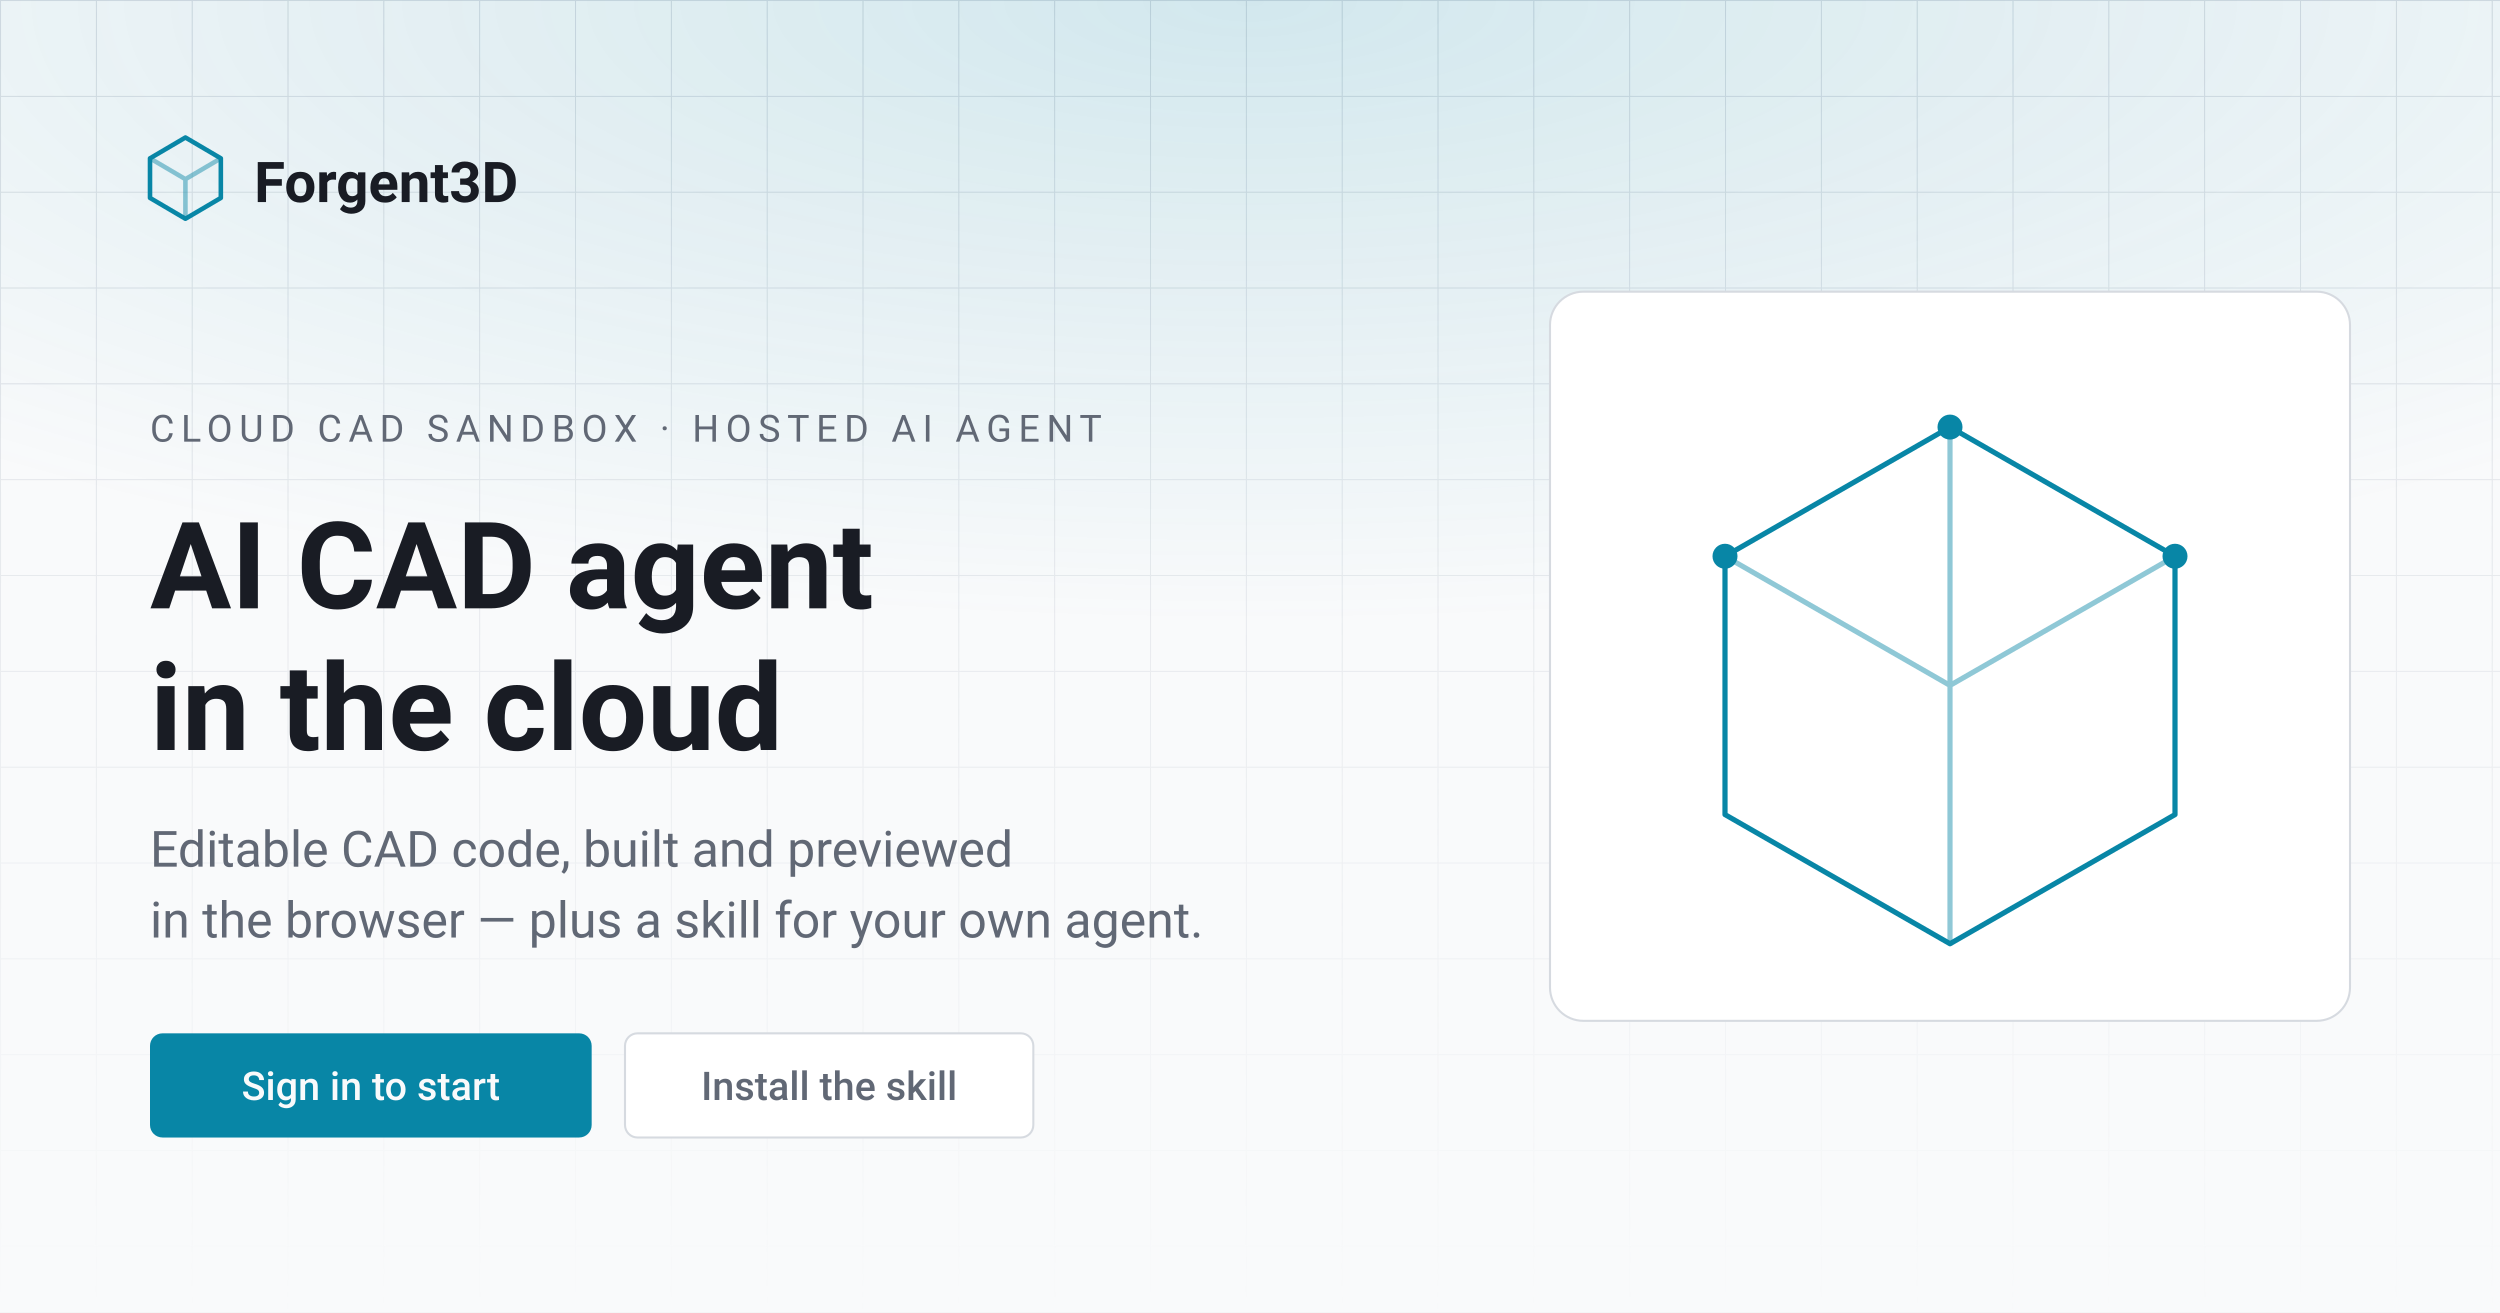
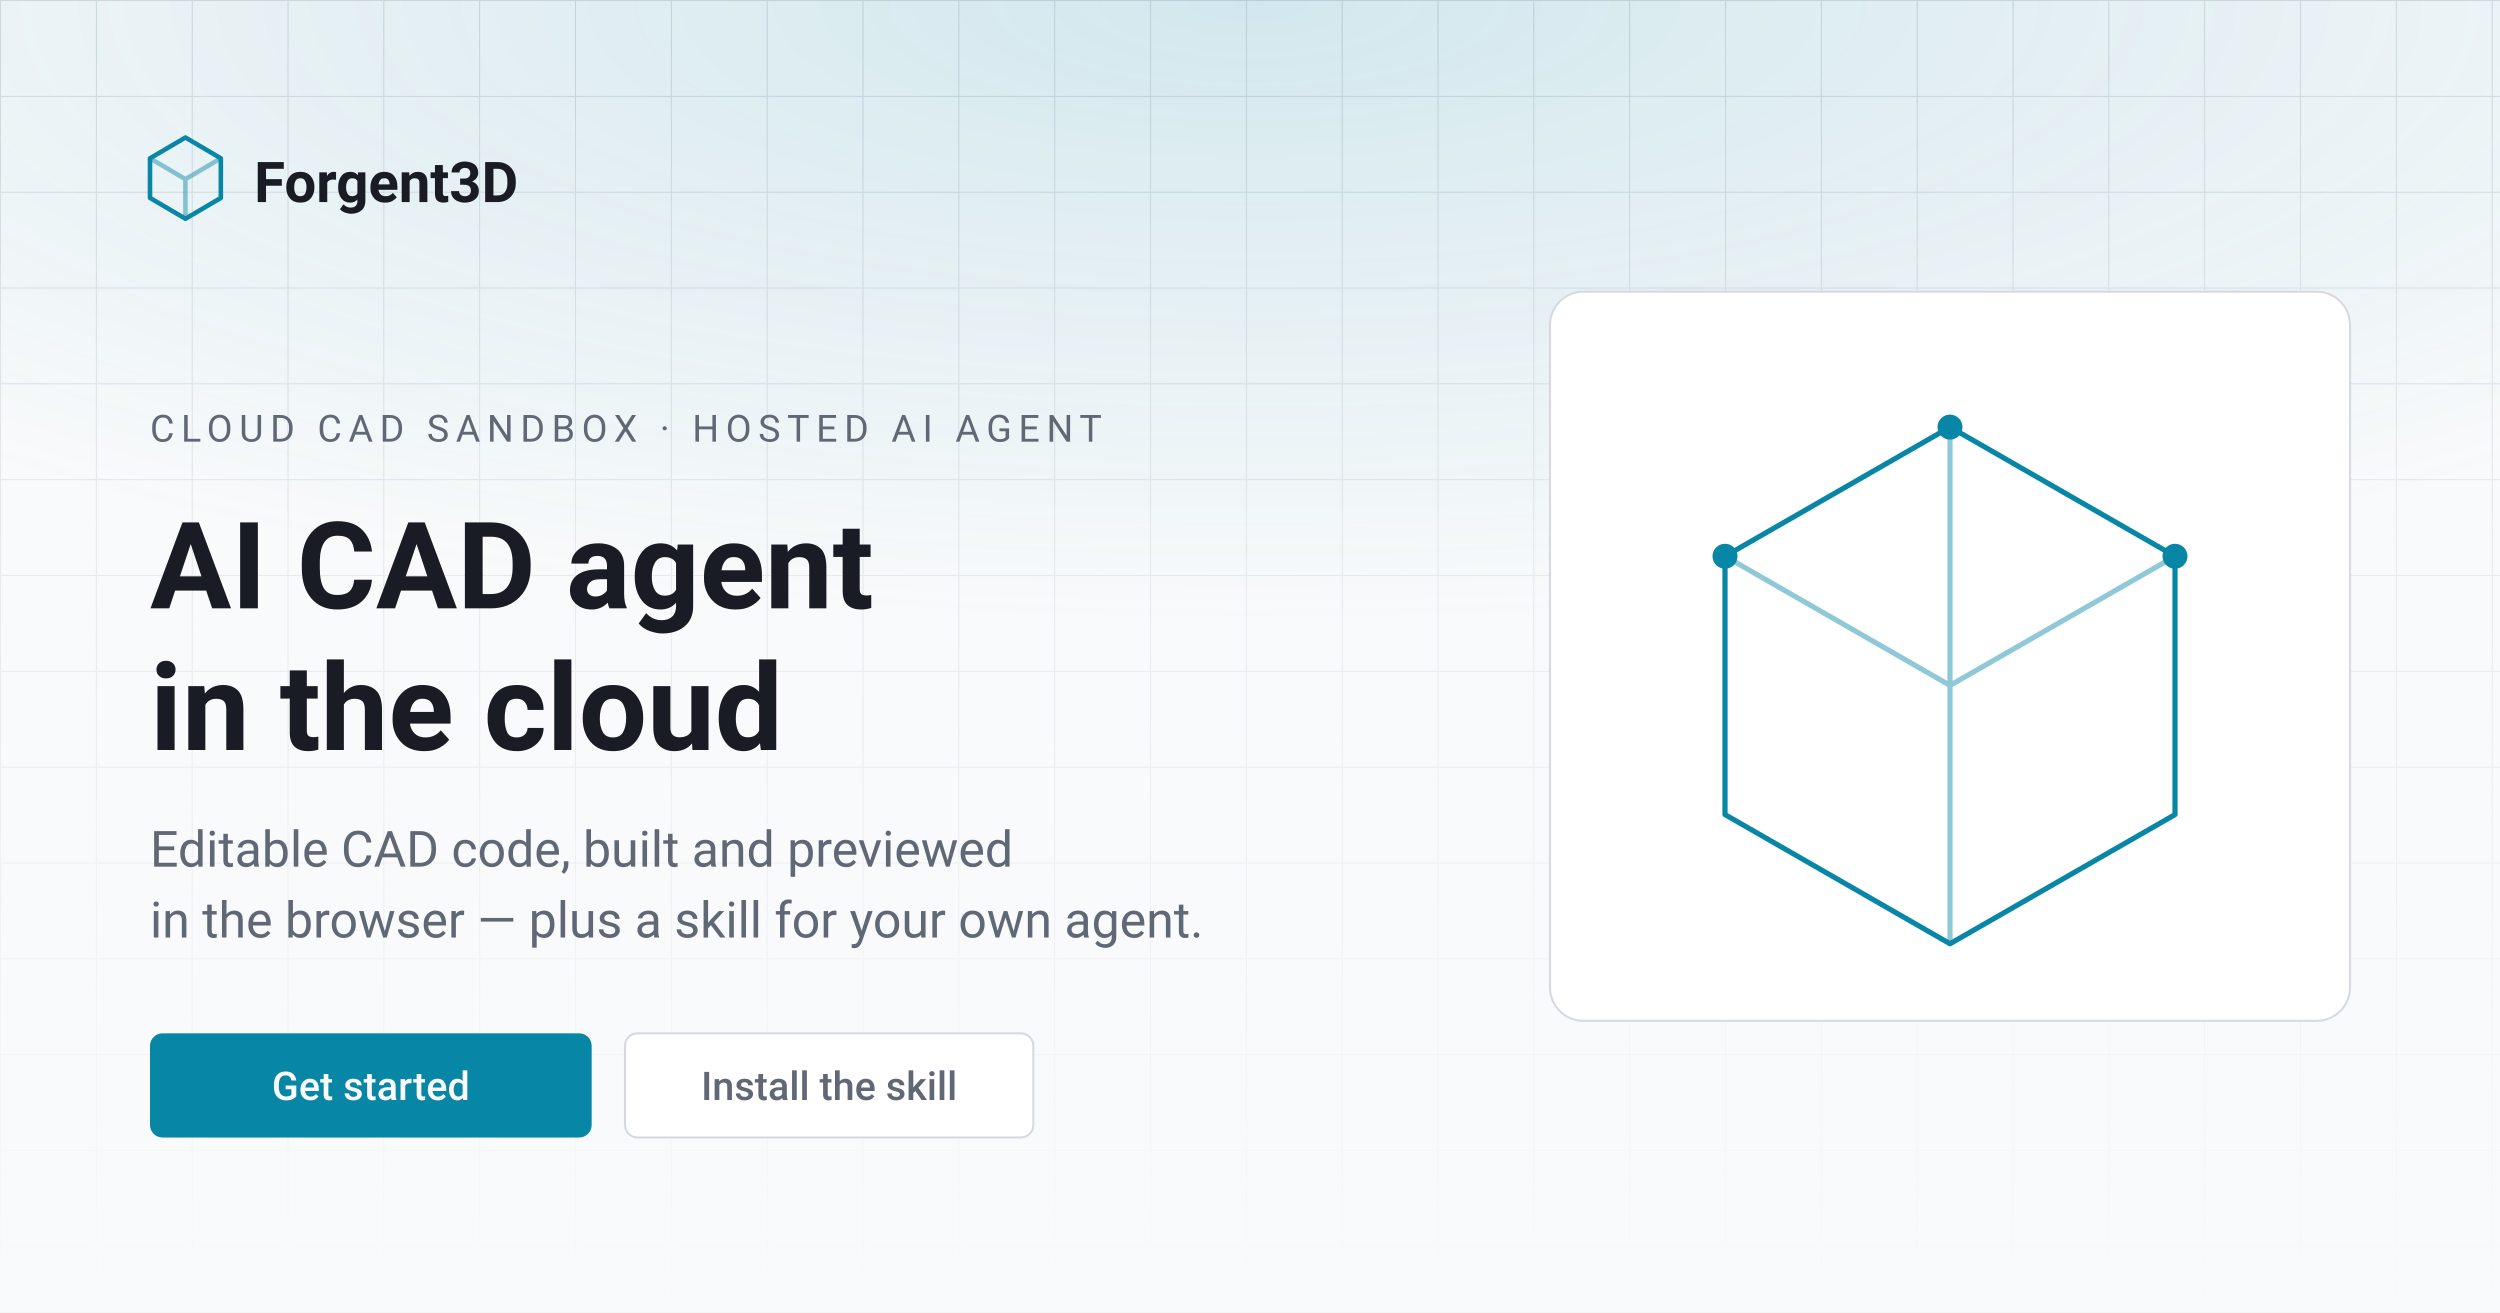
<svg xmlns="http://www.w3.org/2000/svg" width="1200" height="630" viewBox="0 0 1200 630" fill="none">
  <rect width="1200" height="630" fill="#F9FAFB" />
  <defs>
    <radialGradient id="glow" cx="0.5" cy="0" r="0.75">
      <stop offset="0%" stop-color="#0886A6" stop-opacity="0.16" />
      <stop offset="100%" stop-color="#0886A6" stop-opacity="0" />
    </radialGradient>
    <pattern id="grid" width="46" height="46" patternUnits="userSpaceOnUse">
      <path d="M46 0H0V46" fill="none" stroke="#D6DAE0" stroke-width="1" />
    </pattern>
    <linearGradient id="gridFade" x1="0" y1="0" x2="0" y2="1">
      <stop offset="0%" stop-color="#FFFFFF" stop-opacity="0.9" />
      <stop offset="100%" stop-color="#FFFFFF" stop-opacity="0" />
    </linearGradient>
    <mask id="gridMask">
      <rect width="1200" height="630" fill="url(#gridFade)" />
    </mask>
  </defs>
  <rect width="1200" height="630" fill="url(#grid)" mask="url(#gridMask)" />
  <rect width="1200" height="400" fill="url(#glow)" />
  <g stroke="#0886A6" stroke-width="2.2" stroke-linejoin="round" fill="none">
    <path d="M89 66l17 10v19l-17 10-17-10V76z" />
    <path d="M89 86v19M89 86l17-10M89 86l-17-10" stroke-opacity="0.45" />
  </g>
  <text x="122" y="97" fill="#191C24" font-size="27" font-weight="600" font-family="ui-sans-serif, system-ui, -apple-system, Segoe UI, Roboto, Helvetica Neue, Arial, sans-serif">Forgent3D</text>
  <text x="72" y="212" fill="#616875" font-size="18" letter-spacing="3.2" font-family="ui-sans-serif, system-ui, -apple-system, Segoe UI, Roboto, Helvetica Neue, Arial, sans-serif">CLOUD CAD SANDBOX · HOSTED AI AGENT</text>
  <text x="72" y="292" fill="#191C24" font-size="58" font-weight="600" font-family="ui-sans-serif, system-ui, -apple-system, Segoe UI, Roboto, Helvetica Neue, Arial, sans-serif">AI CAD agent</text>
  <text x="72" y="360" fill="#191C24" font-size="58" font-weight="600" font-family="ui-sans-serif, system-ui, -apple-system, Segoe UI, Roboto, Helvetica Neue, Arial, sans-serif">in the cloud</text>
  <text x="72" y="416" fill="#616875" font-size="24" font-family="ui-sans-serif, system-ui, -apple-system, Segoe UI, Roboto, Helvetica Neue, Arial, sans-serif">Editable CAD code, built and previewed</text>
  <text x="72" y="450" fill="#616875" font-size="24" font-family="ui-sans-serif, system-ui, -apple-system, Segoe UI, Roboto, Helvetica Neue, Arial, sans-serif">in the browser — plus a skill for your own agent.</text>
  <rect x="72" y="496" width="212" height="50" rx="6" fill="#0886A6" />
-   <text x="178" y="528" fill="#F9FAFB" font-size="19" font-weight="500" text-anchor="middle" font-family="ui-sans-serif, system-ui, -apple-system, Segoe UI, Roboto, Helvetica Neue, Arial, sans-serif">Sign in to start</text>
+   <text x="178" y="528" fill="#F9FAFB" font-size="19" font-weight="500" text-anchor="middle" font-family="ui-sans-serif, system-ui, -apple-system, Segoe UI, Roboto, Helvetica Neue, Arial, sans-serif">Get started</text>
  <rect x="300" y="496" width="196" height="50" rx="6" fill="#FFFFFF" stroke="#D6DAE0" />
  <text x="398" y="528" fill="#616875" font-size="19" font-weight="500" text-anchor="middle" font-family="ui-sans-serif, system-ui, -apple-system, Segoe UI, Roboto, Helvetica Neue, Arial, sans-serif">Install the skill</text>
  <rect x="744" y="140" width="384" height="350" rx="16" fill="#FFFFFF" stroke="#D6DAE0" />
  <g stroke="#0886A6" stroke-width="2.5" stroke-linejoin="round" fill="none">
    <path d="M936 205l108 62v124l-108 62-108-62V267z" />
    <path d="M936 205v124M936 329l108-62M936 329l-108-62M936 329v124" stroke-opacity="0.45" />
  </g>
  <circle cx="936" cy="205" r="6" fill="#0886A6" />
  <circle cx="1044" cy="267" r="6" fill="#0886A6" />
  <circle cx="828" cy="267" r="6" fill="#0886A6" />
</svg>
